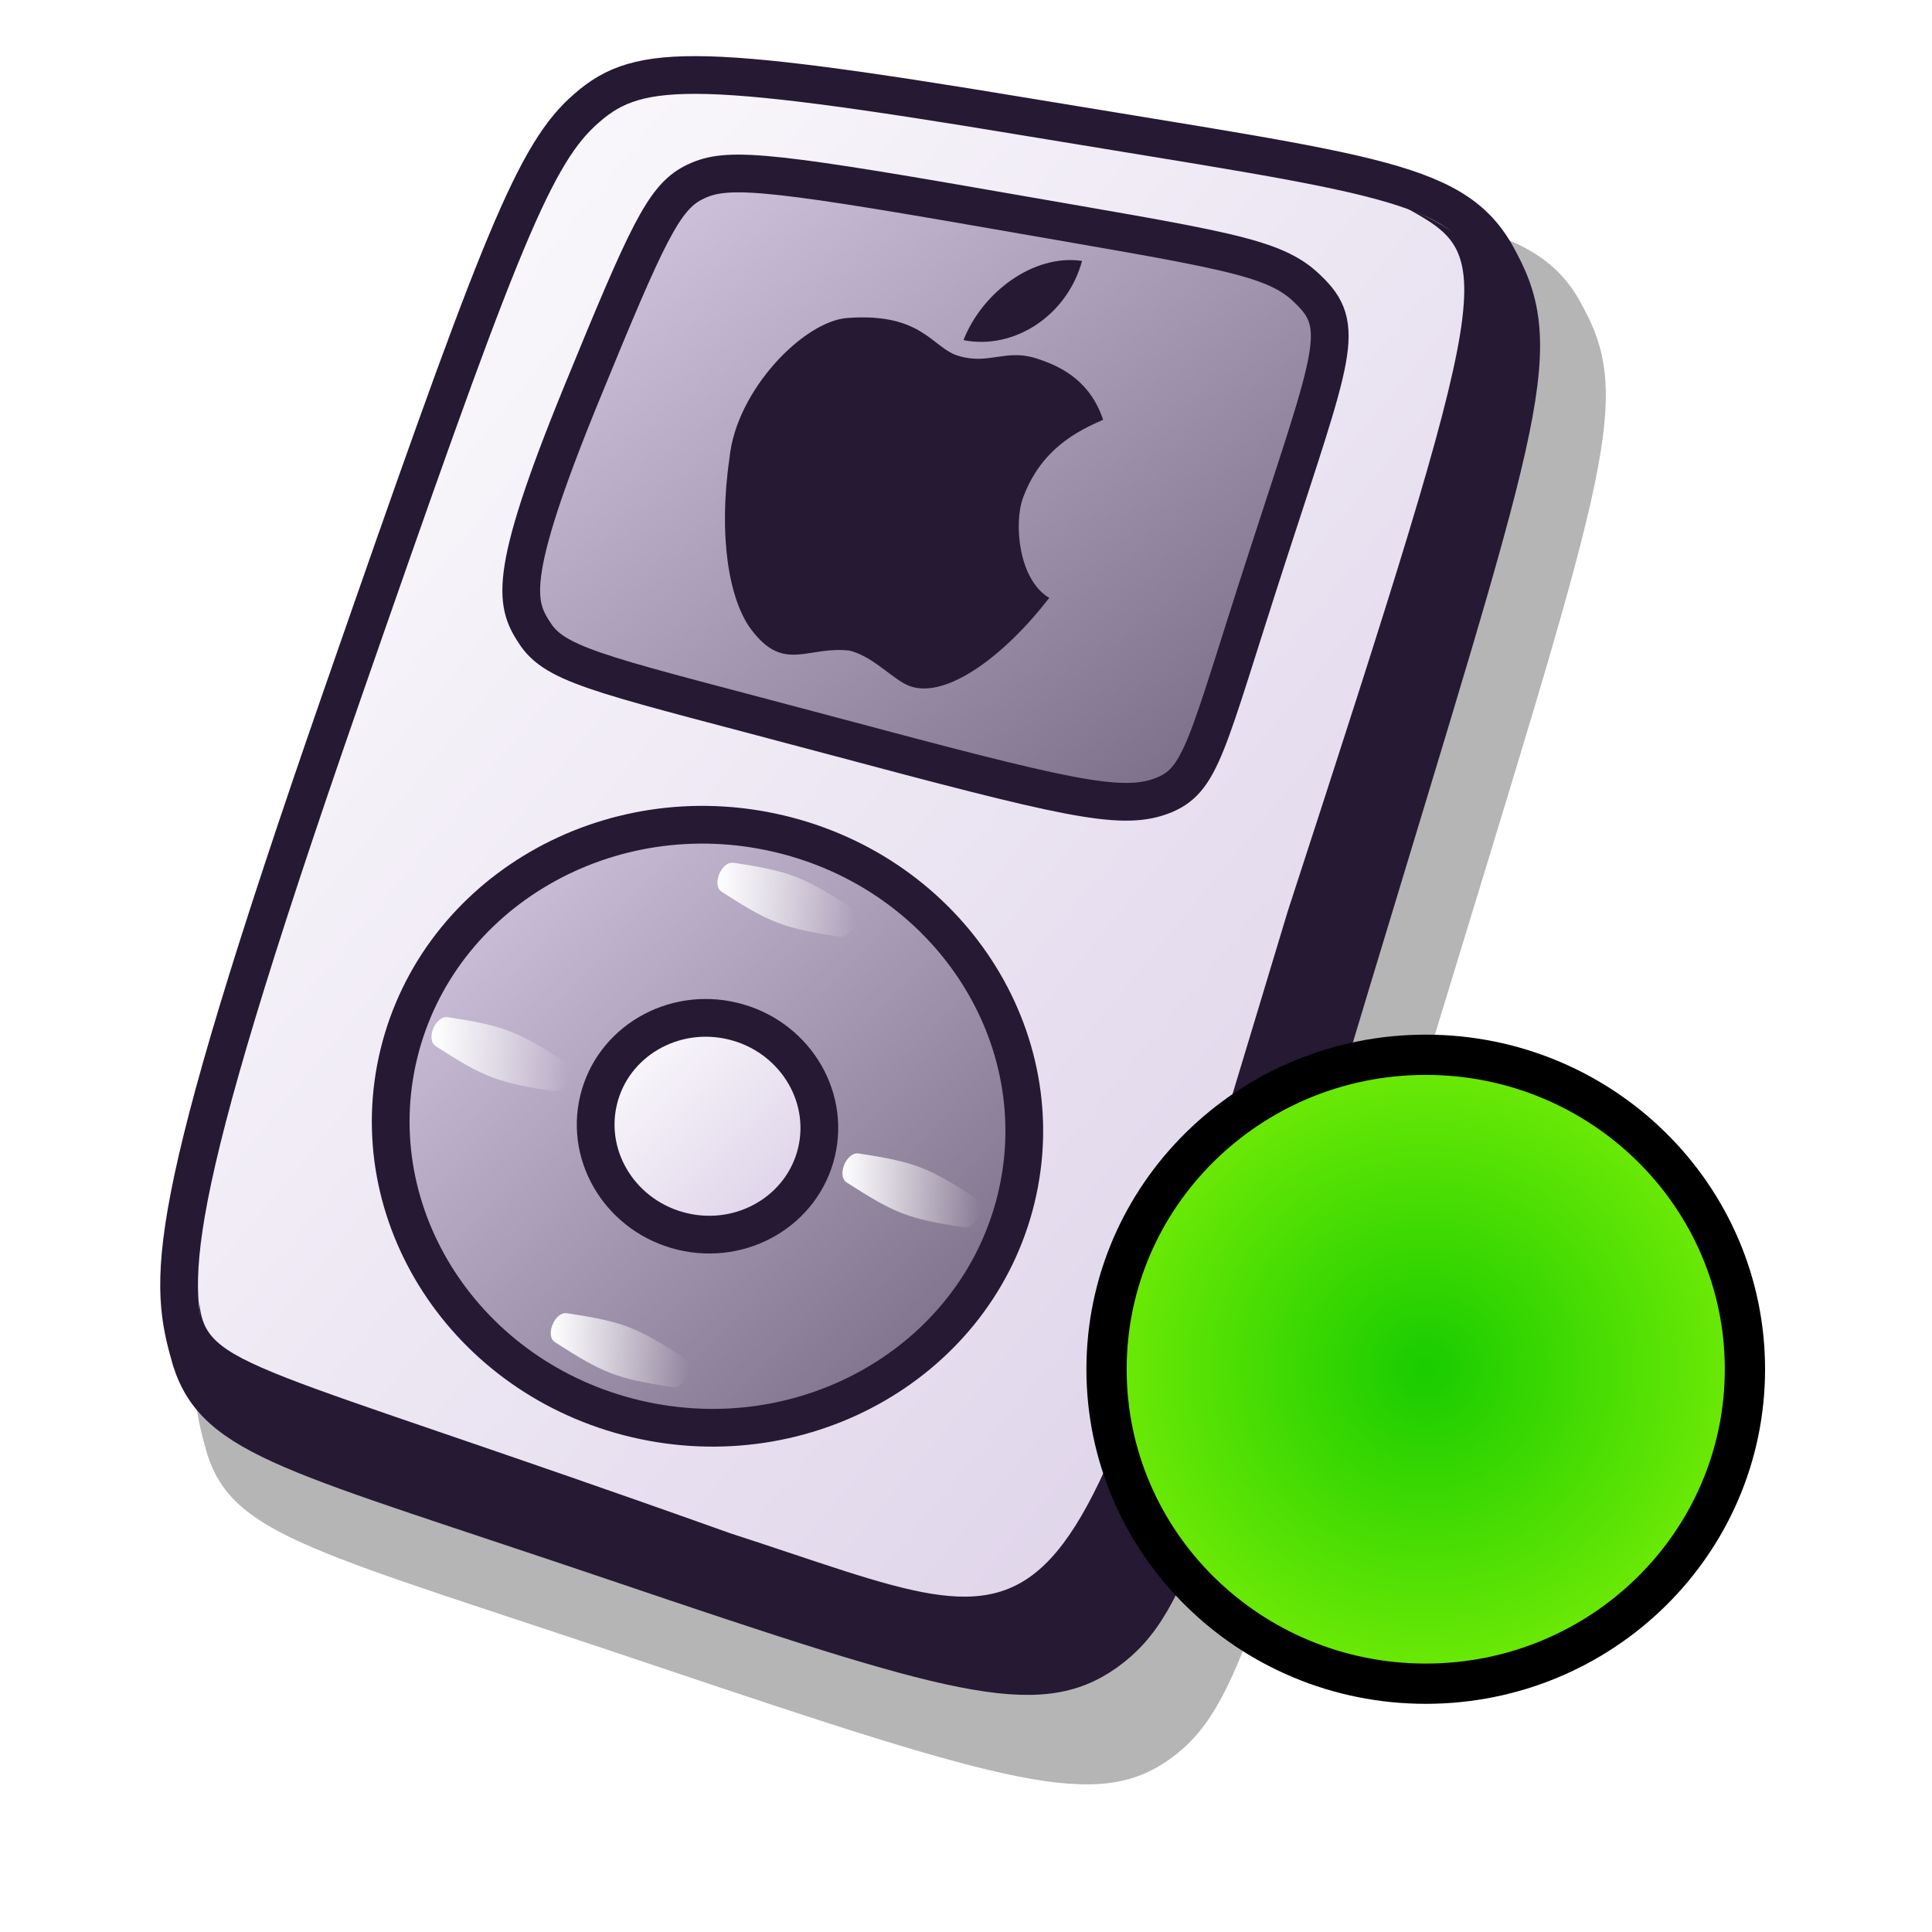
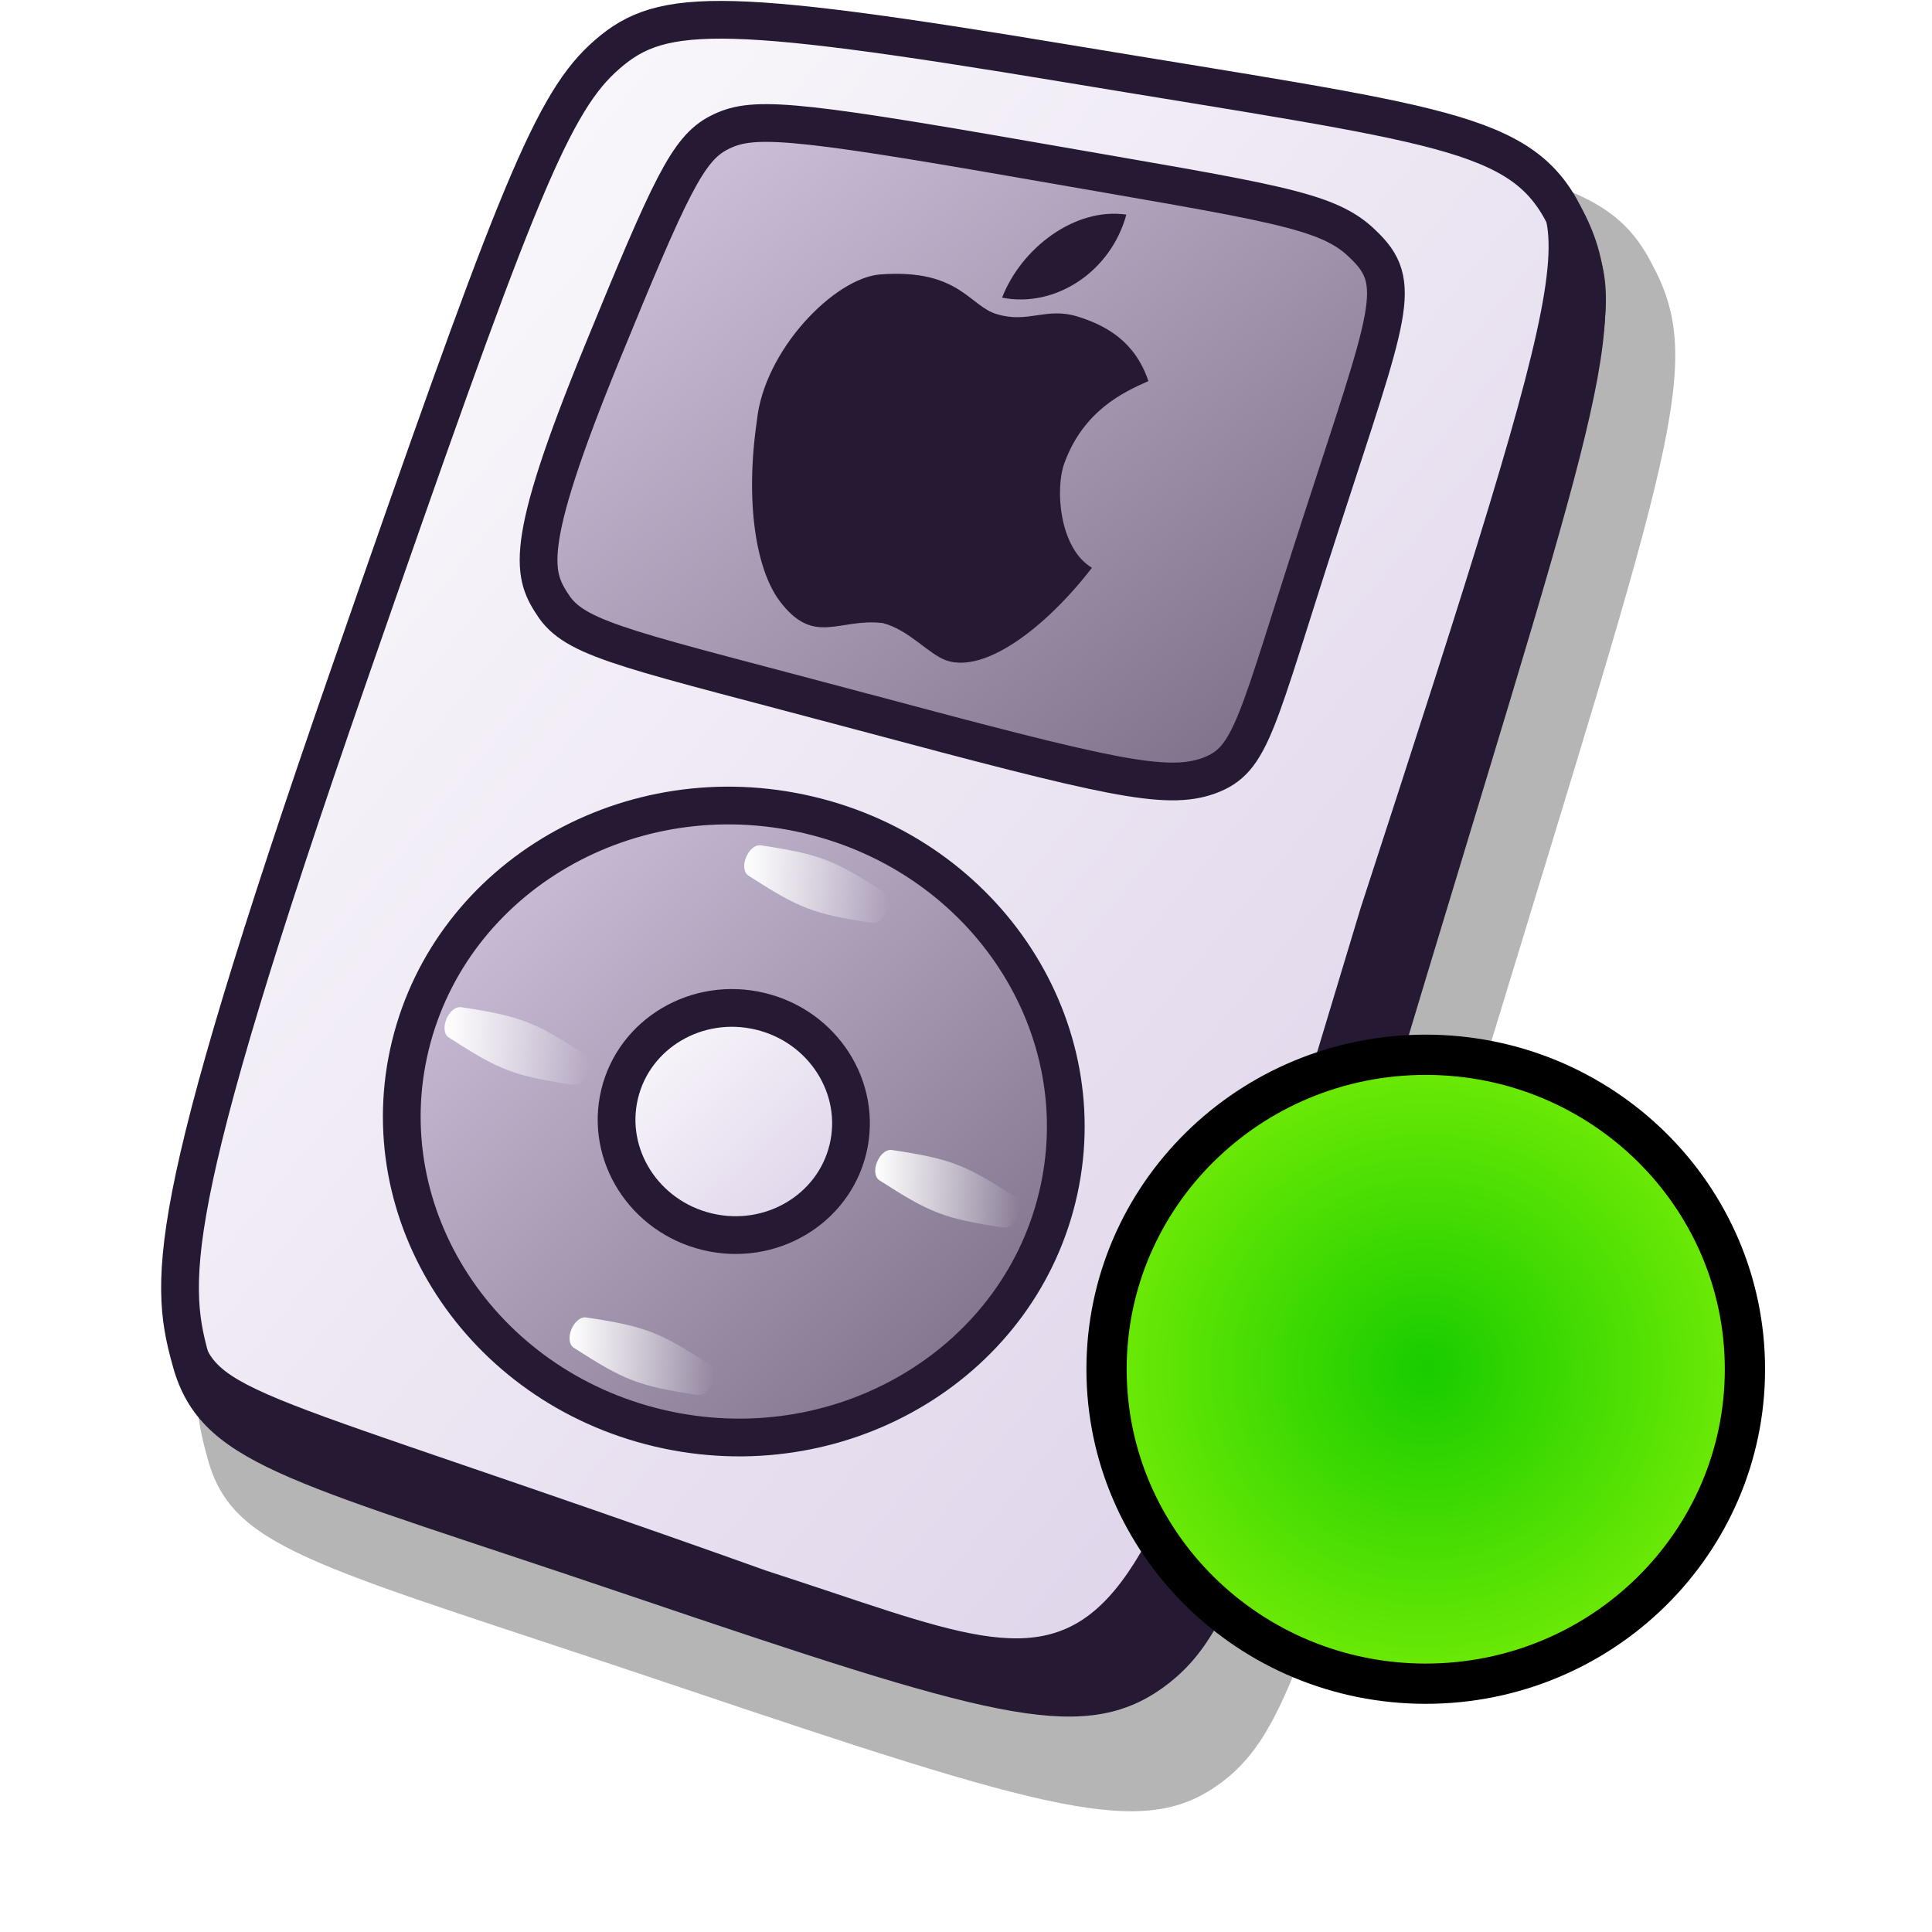
<svg xmlns="http://www.w3.org/2000/svg" xmlns:xlink="http://www.w3.org/1999/xlink" height="48pt" width="48pt" id="svg1">
  <defs id="defs3">
    <linearGradient id="linearGradient1564">
      <stop id="stop1565" offset="0" style="stop-color:#d9cce6;stop-opacity:1;" />
      <stop id="stop1566" offset="1" style="stop-color:#73667f;stop-opacity:1;" />
    </linearGradient>
    <linearGradient id="linearGradient646">
      <stop id="stop648" style="stop-color:#000000;stop-opacity:1;" offset="0" />
      <stop id="stop647" style="stop-color:#ffffff;stop-opacity:1;" offset="1" />
    </linearGradient>
    <linearGradient id="linearGradient866">
      <stop id="stop867" offset="0" style="stop-color:#ffffff;stop-opacity:1;" />
      <stop id="stop868" offset="1" style="stop-color:#d9cce6;stop-opacity:1;" />
    </linearGradient>
    <linearGradient id="linearGradient584">
      <stop id="stop585" offset="0" style="stop-color:#ffffff;stop-opacity:1;" />
      <stop id="stop586" offset="1" style="stop-color:#ffffff;stop-opacity:0;" />
    </linearGradient>
-     <linearGradient y2="0.984" x2="0.991" y1="0.016" x1="-0" id="linearGradient586" xlink:href="#linearGradient866" />
-     <linearGradient y2="0.983" x2="0.992" y1="0.004" x1="0.004" id="linearGradient587" xlink:href="#linearGradient1564" />
-     <linearGradient y2="0.983" x2="0.992" y1="0.004" x1="0.004" id="linearGradient588" xlink:href="#linearGradient866" />
+     <linearGradient y2="50.711" x2="55.136" y1="2.51" x1="5.816" id="linearGradient586" xlink:href="#linearGradient866" gradientTransform="matrix(0.961578,0,0,1.142239,-0.254888,-1.9485)" gradientUnits="userSpaceOnUse" />
+     <linearGradient y2="48.667" x2="33.552" y1="27.445" x1="12.15" id="linearGradient587" xlink:href="#linearGradient1564" gradientTransform="matrix(1.072795,0,0,1.023822,-0.254888,-1.9485)" gradientUnits="userSpaceOnUse" />
+     <linearGradient y2="41.919" x2="27.296" y1="33.607" x1="18.914" id="linearGradient588" xlink:href="#linearGradient866" gradientTransform="matrix(1.06227,0,0,1.033968,-0.254888,-1.9485)" gradientUnits="userSpaceOnUse" />
    <defs id="defs565">
      <linearGradient xlink:href="#linearGradient646" spreadMethod="pad" gradientUnits="objectBoundingBox" y2="0" x2="1" y1="0" x1="0" id="linearGradient585" />
      <radialGradient fy="-0.6" fx="0.522" r="1.373" cy="-0.56" cx="0.518" id="radialGradient588" xlink:href="#linearGradient585" />
      <linearGradient gradientTransform="scale(2.375574,0.420951)" gradientUnits="userSpaceOnUse" y2="27.04" x2="11.833" y1="-11.058" x1="-6.206" id="linearGradient615" xlink:href="#linearGradient585" />
    </defs>
-     <linearGradient y2="0.984" x2="0.991" y1="0.016" x1="3.0140820e-17" id="linearGradient644" xlink:href="#linearGradient1564" />
-     <linearGradient y2="0.5" x2="1" y1="0.5" x1="-7.4246165e-16" id="linearGradient1569" xlink:href="#linearGradient584" />
+     <linearGradient y2="30.232" x2="39.379" y1="6.195" x1="14.785" id="linearGradient644" xlink:href="#linearGradient1564" gradientTransform="matrix(1.181648,0,0,0.929508,-0.254888,-1.9485)" gradientUnits="userSpaceOnUse" />
+     <linearGradient y2="53.843" x2="23.791" y1="53.843" x1="20.439" id="linearGradient1569" xlink:href="#linearGradient584" gradientTransform="matrix(1.430948,0,0,0.76757,-0.254888,-1.9485)" gradientUnits="userSpaceOnUse" />
+     <linearGradient xlink:href="#linearGradient584" id="linearGradient1343" x1="17.406" y1="40.695" x2="20.759" y2="40.695" gradientTransform="matrix(1.430948,0,0,0.76757,-0.254888,-1.9485)" gradientUnits="userSpaceOnUse" />
+     <linearGradient xlink:href="#linearGradient584" id="linearGradient1345" x1="13.363" y1="61.069" x2="16.715" y2="61.069" gradientTransform="matrix(1.430948,0,0,0.76757,-0.254888,-1.9485)" gradientUnits="userSpaceOnUse" />
+     <linearGradient xlink:href="#linearGradient584" id="linearGradient1347" x1="10.469" y1="47.68" x2="13.821" y2="47.68" gradientTransform="matrix(1.430948,0,0,0.76757,-0.254888,-1.9485)" gradientUnits="userSpaceOnUse" />
    <radialGradient r="11.12" fy="45.674" fx="46.899" cy="45.674" cx="46.899" gradientTransform="scale(1.007068,0.992981)" gradientUnits="userSpaceOnUse" id="radialGradient1331" xlink:href="#linearGradient606" />
    <linearGradient id="linearGradient606">
      <stop id="stop607" offset="0" style="stop-color:#19cc00;stop-opacity:1;" />
      <stop id="stop608" offset="1" style="stop-color:#74ec06;stop-opacity:1;" />
    </linearGradient>
    <linearGradient id="linearGradient916">
      <stop id="stop917" offset="0" style="stop-color:#cccccc;stop-opacity:1;" />
      <stop id="stop918" offset="1" style="stop-color:#7f7f7f;stop-opacity:1;" />
    </linearGradient>
    <linearGradient id="linearGradient1206">
      <stop id="stop1207" offset="0" style="stop-color:#ffffff;stop-opacity:1;" />
      <stop id="stop1208" offset="1" style="stop-color:#d9d1e1;stop-opacity:1;" />
    </linearGradient>
    <linearGradient id="linearGradient1209">
      <stop id="stop1210" offset="0" style="stop-color:#ffffff;stop-opacity:1;" />
      <stop id="stop1211" offset="1" style="stop-color:#ffffff;stop-opacity:0;" />
    </linearGradient>
    <linearGradient id="linearGradient578">
      <stop id="stop579" offset="0" style="stop-color:#d9cce6;stop-opacity:1;" />
      <stop id="stop580" offset="1" style="stop-color:#73667f;stop-opacity:1;" />
    </linearGradient>
    <linearGradient gradientUnits="userSpaceOnUse" gradientTransform="scale(1.091205,0.916418)" y2="46.291" x2="46.923" y1="4.447" x1="5.752" id="linearGradient581" xlink:href="#linearGradient584" />
    <linearGradient gradientUnits="userSpaceOnUse" gradientTransform="scale(0.998293,1.00171)" y2="45.325" x2="24.364" y1="33.095" x1="12.135" id="linearGradient583" xlink:href="#linearGradient584" />
    <linearGradient gradientUnits="userSpaceOnUse" gradientTransform="scale(0.792547,1.261755)" y2="36.267" x2="24.06" y1="31.806" x1="19.529" id="linearGradient860" xlink:href="#linearGradient584" />
    <linearGradient gradientUnits="userSpaceOnUse" gradientTransform="scale(0.990536,1.009555)" y2="54.822" x2="56.87" y1="1.917" x1="3.552" id="linearGradient861" xlink:href="#linearGradient578" />
    <linearGradient gradientUnits="userSpaceOnUse" gradientTransform="scale(1.113066,0.898419)" y2="32.938" x2="44.317" y1="3.013" x1="13.127" id="linearGradient862" xlink:href="#linearGradient866" />
    <linearGradient gradientUnits="userSpaceOnUse" gradientTransform="scale(1.105632,0.90446)" y2="56.548" x2="32.177" y1="35.746" x1="10.711" id="linearGradient869" xlink:href="#linearGradient916" />
    <linearGradient y2="0.016" x2="-0.011" y1="0.984" x1="0.977" id="linearGradient915" xlink:href="#linearGradient578" />
    <radialGradient gradientUnits="userSpaceOnUse" gradientTransform="scale(1.007068,0.992981)" fy="45.674" fx="46.899" r="11.12" cy="45.674" cx="46.899" id="radialGradient605" xlink:href="#linearGradient606" />
-     <linearGradient y2="0.5" x2="1" y1="0.5" x1="-7.4246165e-16" id="linearGradient1539" xlink:href="#linearGradient584" />
-     <linearGradient y2="0.984" x2="0.991" y1="0.016" x1="3.0140820e-17" id="linearGradient1537" xlink:href="#linearGradient1564" />
-     <defs id="defs1527">
-       <linearGradient xlink:href="#linearGradient646" spreadMethod="pad" gradientUnits="objectBoundingBox" y2="0" x2="1" y1="0" x1="0" id="linearGradient1529" />
-       <radialGradient fy="-0.6" fx="0.522" r="1.373" cy="-0.56" cx="0.518" id="radialGradient1531" xlink:href="#linearGradient585" />
-       <linearGradient gradientTransform="scale(2.375574,0.420951)" gradientUnits="userSpaceOnUse" y2="27.04" x2="11.833" y1="-11.058" x1="-6.206" id="linearGradient1533" xlink:href="#linearGradient585" />
+     <linearGradient y2="0.5" x2="1" y1="0.5" x1="-7.4246165e-16" id="linearGradient1502" xlink:href="#linearGradient584" />
+     <linearGradient y2="0.984" x2="0.991" y1="0.016" x1="3.0140820e-17" id="linearGradient1500" xlink:href="#linearGradient1564" />
+     <defs id="defs1490">
+       <linearGradient xlink:href="#linearGradient646" spreadMethod="pad" gradientUnits="objectBoundingBox" y2="0" x2="1" y1="0" x1="0" id="linearGradient1492" />
+       <radialGradient fy="-0.6" fx="0.522" r="1.373" cy="-0.56" cx="0.518" id="radialGradient1494" xlink:href="#linearGradient585" />
+       <linearGradient gradientTransform="scale(2.375574,0.420951)" gradientUnits="userSpaceOnUse" y2="27.04" x2="11.833" y1="-11.058" x1="-6.206" id="linearGradient1496" xlink:href="#linearGradient585" />
    </defs>
-     <linearGradient y2="0.983" x2="0.992" y1="0.004" x1="0.004" id="linearGradient1525" xlink:href="#linearGradient866" />
-     <linearGradient y2="0.983" x2="0.992" y1="0.004" x1="0.004" id="linearGradient1523" xlink:href="#linearGradient1564" />
-     <linearGradient y2="0.984" x2="0.991" y1="0.016" x1="-0" id="linearGradient1521" xlink:href="#linearGradient866" />
-     <linearGradient id="linearGradient1515">
-       <stop id="stop1517" offset="0" style="stop-color:#ffffff;stop-opacity:1;" />
-       <stop id="stop1519" offset="1" style="stop-color:#ffffff;stop-opacity:0;" />
+     <linearGradient y2="0.983" x2="0.992" y1="0.004" x1="0.004" id="linearGradient1488" xlink:href="#linearGradient866" />
+     <linearGradient y2="0.983" x2="0.992" y1="0.004" x1="0.004" id="linearGradient1486" xlink:href="#linearGradient1564" />
+     <linearGradient y2="0.984" x2="0.991" y1="0.016" x1="-0" id="linearGradient1484" xlink:href="#linearGradient866" />
+     <linearGradient id="linearGradient1478">
+       <stop id="stop1480" offset="0" style="stop-color:#ffffff;stop-opacity:1;" />
+       <stop id="stop1482" offset="1" style="stop-color:#ffffff;stop-opacity:0;" />
    </linearGradient>
-     <linearGradient id="linearGradient1509">
-       <stop id="stop1511" offset="0" style="stop-color:#ffffff;stop-opacity:1;" />
-       <stop id="stop1513" offset="1" style="stop-color:#d9cce6;stop-opacity:1;" />
+     <linearGradient id="linearGradient1472">
+       <stop id="stop1474" offset="0" style="stop-color:#ffffff;stop-opacity:1;" />
+       <stop id="stop1476" offset="1" style="stop-color:#d9cce6;stop-opacity:1;" />
    </linearGradient>
-     <linearGradient id="linearGradient1503">
-       <stop id="stop1505" style="stop-color:#000000;stop-opacity:1;" offset="0" />
-       <stop id="stop1507" style="stop-color:#ffffff;stop-opacity:1;" offset="1" />
+     <linearGradient id="linearGradient1466">
+       <stop id="stop1468" style="stop-color:#000000;stop-opacity:1;" offset="0" />
+       <stop id="stop1470" style="stop-color:#ffffff;stop-opacity:1;" offset="1" />
    </linearGradient>
-     <linearGradient id="linearGradient1497">
-       <stop id="stop1499" offset="0" style="stop-color:#d9cce6;stop-opacity:1;" />
-       <stop id="stop1501" offset="1" style="stop-color:#736680;stop-opacity:1;" />
+     <linearGradient id="linearGradient1460">
+       <stop id="stop1462" offset="0" style="stop-color:#d9cce6;stop-opacity:1;" />
+       <stop id="stop1464" offset="1" style="stop-color:#736680;stop-opacity:1;" />
    </linearGradient>
  </defs>
-   <path id="path629" style="font-size:12;fill:#000000;fill-rule:evenodd;stroke:none;stroke-width:1.875;stroke-dasharray:none;fill-opacity:0.29;" d="M 6.861 48.156 C 7.73 50.91 10.465 51.391 21.61 55.149 C 33.486 59.152 36.351 59.966 38.734 58.285 C 41.158 56.558 41.674 53.527 47.261 35.167 C 53.126 15.899 54.157 13.345 52.453 10.194 C 51.009 7.37 48.305 7.213 36 5.179 C 24.072 3.207 22.32 3.313 20.477 5.012 C 18.707 6.652 17.398 10.102 12.086 25.274 C 5.742 43.394 6.084 45.459 6.861 48.156 z " />
-   <path id="path634" style="font-size:12;fill:url(#linearGradient586);fill-rule:evenodd;stroke:#261933;stroke-width:1.25;stroke-miterlimit:4;stroke-dasharray:none;" d="M 6.326 45.043 C 7.153 47.68 9.754 48.14 20.353 51.733 C 31.648 55.563 34.372 56.341 36.639 54.73 C 38.945 53.075 39.435 50.173 44.749 32.59 C 50.326 14.136 51.307 11.69 49.687 8.673 C 48.314 5.97 45.742 5.821 34.039 3.878 C 22.695 1.994 21.029 2.096 19.276 3.724 C 17.593 5.295 16.348 8.6 11.296 23.13 C 5.262 40.484 5.587 42.461 6.326 45.043 z " />
-   <path id="path628" style="fill-opacity:1.0;stroke-dasharray:none;stroke-miterlimit:4;stroke-width:1.25;stroke:#261933;fill-rule:evenodd;fill:url(#linearGradient644);font-size:12" d="M 17.776 21.065 C 18.53 22.111 20.274 22.426 27.52 24.363 C 35.241 26.426 37.091 26.868 38.45 26.378 C 39.83 25.873 39.919 24.797 41.997 18.4 C 44.177 11.686 44.625 10.81 43.319 9.576 C 42.201 8.474 40.501 8.279 32.664 6.911 C 25.066 5.584 23.981 5.533 22.961 6.057 C 21.982 6.564 21.43 7.753 19.28 13.003 C 16.712 19.274 17.084 20.044 17.776 21.065 z " />
-   <g style="font-size:12;fill:#261933;fill-opacity:1;" transform="matrix(9.324306e-2,2.465116e-2,-3.537054e-2,9.730917e-2,29.73236,-3.793453)" id="g630">
-     <path id="path631" d="M 114.37 184.702 C 114.37 192.637 121.977 208.662 133.38 211.601 C 126.266 231.663 113.434 248.78 100.913 247.897 C 95.215 247.499 86.975 242.202 78.651 242.202 C 65.226 243.953 61.163 253.858 46.258 243.56 C 36.155 236.511 25.951 218.814 20.828 195.501 C 15.406 175.328 28.268 150.176 41.178 145.885 C 63.535 138.453 70.349 148.258 79.237 148.363 C 89.244 148.655 92.651 142.726 102.713 143.114 C 112.132 143.476 122.114 145.885 130.076 155.797 C 123.865 160.769 114.37 168.832 114.37 184.702 z " style="font-size:12;fill:#261933;fill-rule:evenodd;stroke:none;stroke-width:0.117;stroke-linejoin:round;fill-opacity:1;stroke-dasharray:none;" transform="matrix(1.067358,0,0,1.070652,-9.261658,-17.75136)" />
-     <path id="path632" d="M 82.917 137.434 C 71.75 123.336 70.528 101.15 83.312 87.949 C 97.624 102.331 96.911 124.343 82.917 137.434 z " style="font-size:12;fill:#261933;fill-rule:evenodd;stroke:none;stroke-width:0.125;stroke-linejoin:round;fill-opacity:1;" transform="matrix(0.698502,0.582519,-0.582519,0.698502,97.07976,-8.513395)" />
+   <path id="path629" style="font-size:12px;fill:#000000;fill-opacity:0.29;fill-rule:evenodd;stroke:none;stroke-width:1.875;stroke-dasharray:none" d="M 6.936,48.52 C 7.846,51.406 10.712,51.91 22.393,55.848 C 34.839,60.045 37.841,60.897 40.339,59.136 C 42.88,57.325 43.42,54.149 49.276,34.908 C 55.422,14.714 56.503,12.038 54.717,8.735 C 53.204,5.775 50.37,5.611 37.474,3.479 C 24.973,1.413 23.137,1.523 21.205,3.304 C 19.351,5.023 17.979,8.639 12.412,24.539 C 5.762,43.529 6.121,45.694 6.936,48.52 z " />
+   <path id="path634" style="font-size:12px;fill:url(#linearGradient586);fill-rule:evenodd;stroke:#261933;stroke-width:1.25;stroke-miterlimit:4;stroke-dasharray:none" d="M 6.375,45.258 C 7.241,48.021 9.967,48.503 21.076,52.269 C 32.913,56.283 35.768,57.098 38.144,55.41 C 40.56,53.675 41.074,50.634 46.643,32.206 C 52.488,12.866 53.516,10.303 51.818,7.141 C 50.379,4.308 47.683,4.152 35.419,2.116 C 23.53,0.142 21.784,0.249 19.946,1.954 C 18.183,3.601 16.878,7.064 11.583,22.292 C 5.26,40.479 5.601,42.552 6.375,45.258 z " />
+   <path id="path628" style="font-size:12px;fill:url(#linearGradient644);fill-opacity:1;fill-rule:evenodd;stroke:#261933;stroke-width:1.25;stroke-miterlimit:4;stroke-dasharray:none" d="M 18.375,20.128 C 19.165,21.225 20.993,21.555 28.587,23.584 C 36.678,25.747 38.618,26.21 40.042,25.697 C 41.488,25.167 41.581,24.039 43.759,17.335 C 46.044,10.299 46.513,9.38 45.145,8.087 C 43.973,6.933 42.191,6.728 33.977,5.294 C 26.015,3.904 24.878,3.85 23.809,4.4 C 22.783,4.931 22.205,6.177 19.951,11.679 C 17.259,18.252 17.649,19.058 18.375,20.128 z " />
+   <g style="font-size:12px;fill:#261933;fill-opacity:1" transform="matrix(9.772087e-2,2.583498e-2,-3.706914e-2,0.101982,30.90531,-5.924126)" id="g630">
+     <path id="path631" d="M 114.37,184.702 C 114.37,192.637 121.977,208.662 133.38,211.601 C 126.266,231.663 113.434,248.78 100.913,247.897 C 95.215,247.499 86.975,242.202 78.651,242.202 C 65.226,243.953 61.163,253.858 46.258,243.56 C 36.155,236.511 25.951,218.814 20.828,195.501 C 15.406,175.328 28.268,150.176 41.178,145.885 C 63.535,138.453 70.349,148.258 79.237,148.363 C 89.244,148.655 92.651,142.726 102.713,143.114 C 112.132,143.476 122.114,145.885 130.076,155.797 C 123.865,160.769 114.37,168.832 114.37,184.702 z " style="font-size:12px;fill:#261933;fill-opacity:1;fill-rule:evenodd;stroke:none;stroke-width:0.117;stroke-linejoin:round;stroke-dasharray:none" transform="matrix(1.067358,0,0,1.070652,-9.261658,-17.75136)" />
+     <path id="path632" d="M 82.917,137.434 C 71.75,123.336 70.528,101.15 83.312,87.949 C 97.624,102.331 96.911,124.343 82.917,137.434 z " style="font-size:12px;fill:#261933;fill-opacity:1;fill-rule:evenodd;stroke:none;stroke-width:0.125;stroke-linejoin:round" transform="matrix(0.698502,0.582519,-0.582519,0.698502,97.07976,-8.513395)" />
  </g>
-   <path id="path643" style="font-size:12;fill:#261933;fill-rule:evenodd;stroke:none;stroke-width:1.7;fill-opacity:1;stroke-dasharray:none;" d="M 6.598,43.117 C 6.671,47.108 9.051,47.437 19.65,51.03 C 30.945,54.86 34.26,56.009 36.527,54.399 C 38.473,52.632 39.027,50.017 44.341,32.434 C 49.919,13.981 51.268,11.621 49.648,8.955 C 49.408,8.713 48.357,7.559 46.573,6.881 C 49.549,8.549 49.689,8.6 42.658,30.188 C 34.816,56.134 35.741,54.521 24.185,50.79 C 8.196,45.079 6.803,45.318 6.598,43.117 z " />
-   <path id="path656" d="M 33.659,39.714 C 32.354,45.064 26.715,48.328 21.072,47.001 C 15.43,45.673 11.909,40.253 13.214,34.903 C 14.519,29.553 20.158,26.289 25.801,27.616 C 31.444,28.944 34.964,34.364 33.659,39.714 z " style="font-size:12;fill:url(#linearGradient587);fill-rule:evenodd;stroke:#261933;stroke-width:1.25;stroke-linejoin:round;stroke-miterlimit:4;stroke-dasharray:none;" />
-   <path id="path657" d="M 27.046,38.173 C 26.585,40.096 24.594,41.27 22.602,40.793 C 20.61,40.315 19.367,38.367 19.828,36.444 C 20.288,34.521 22.279,33.347 24.271,33.824 C 26.264,34.302 27.507,36.25 27.046,38.173 z " style="font-size:12;fill:url(#linearGradient588);fill-rule:evenodd;stroke:#261933;stroke-width:1.25;stroke-linejoin:round;stroke-miterlimit:4;stroke-dasharray:none;" />
-   <path id="rect1567" d="M 24.301,28.58 C 23.899,28.52 23.566,29.322 23.908,29.542 C 25.504,30.568 25.932,30.745 27.809,31.029 C 28.21,31.09 28.543,30.287 28.202,30.067 C 26.605,29.041 26.177,28.864 24.301,28.58 z " style="fill:url(#linearGradient1569);fill-opacity:1;fill-rule:evenodd;stroke:none;stroke-width:1pt;stroke-linecap:butt;stroke-linejoin:miter;stroke-opacity:1;" />
-   <path id="path1571" d="M 18.78,43.502 C 18.378,43.442 18.045,44.244 18.387,44.464 C 19.983,45.49 20.411,45.667 22.287,45.951 C 22.689,46.012 23.022,45.209 22.68,44.989 C 21.084,43.963 20.656,43.786 18.78,43.502 z " style="fill:url(#linearGradient1569);fill-opacity:1;fill-rule:evenodd;stroke:none;stroke-width:1pt;stroke-linecap:butt;stroke-linejoin:miter;stroke-opacity:1;" />
-   <path id="path1572" d="M 14.829,33.696 C 14.427,33.636 14.094,34.439 14.436,34.658 C 16.032,35.684 16.46,35.861 18.337,36.145 C 18.738,36.206 19.071,35.403 18.73,35.183 C 17.133,34.157 16.705,33.98 14.829,33.696 z " style="fill:url(#linearGradient1569);fill-opacity:1;fill-rule:evenodd;stroke:none;stroke-width:1pt;stroke-linecap:butt;stroke-linejoin:miter;stroke-opacity:1;" />
-   <path id="path1573" d="M 28.441,38.21 C 28.04,38.149 27.707,38.952 28.048,39.171 C 29.645,40.198 30.073,40.375 31.949,40.659 C 32.351,40.719 32.684,39.916 32.342,39.697 C 30.746,38.67 30.318,38.494 28.441,38.21 z " style="fill:url(#linearGradient1569);fill-opacity:1;fill-rule:evenodd;stroke:none;stroke-width:1pt;stroke-linecap:butt;stroke-linejoin:miter;stroke-opacity:1;" />
+   <path id="path643" style="font-size:12px;fill:#261933;fill-opacity:1;fill-rule:evenodd;stroke:none;stroke-width:1.7;stroke-dasharray:none" d="M 6.66,43.861 C 6.737,48.113 9.272,48.462 20.563,52.29 C 32.594,56.369 36.125,57.593 38.54,55.878 C 40.613,53.997 41.203,51.211 46.864,32.482 C 52.805,12.826 54.242,10.312 52.517,7.473 C 52.261,7.214 51.141,5.985 49.241,5.263 C 52.411,7.04 52.56,7.094 45.07,30.089 C 36.718,57.727 37.703,56.009 25.393,52.034 C 8.362,45.951 6.878,46.206 6.66,43.861 z " />
+   <path id="path656" d="M 35.021,39.673 C 33.653,45.28 27.743,48.701 21.83,47.309 C 15.916,45.918 12.226,40.238 13.594,34.631 C 14.962,29.024 20.871,25.603 26.785,26.994 C 32.699,28.386 36.389,34.066 35.021,39.673 z " style="font-size:12px;fill:url(#linearGradient587);fill-rule:evenodd;stroke:#261933;stroke-width:1.25;stroke-linejoin:round;stroke-miterlimit:4;stroke-dasharray:none" />
+   <path id="path657" d="M 28.09,38.058 C 27.607,40.073 25.52,41.303 23.433,40.803 C 21.345,40.303 20.042,38.261 20.525,36.245 C 21.008,34.23 23.094,33 25.182,33.5 C 27.27,34 28.573,36.042 28.09,38.058 z " style="font-size:12px;fill:url(#linearGradient588);fill-rule:evenodd;stroke:#261933;stroke-width:1.25;stroke-linejoin:round;stroke-miterlimit:4;stroke-dasharray:none" />
+   <path id="rect1567" d="M 25.213,28.004 C 24.792,27.941 24.443,28.782 24.801,29.012 C 26.474,30.088 26.923,30.273 28.889,30.571 C 29.31,30.634 29.659,29.793 29.301,29.563 C 27.628,28.487 27.179,28.302 25.213,28.004 z " style="fill:url(#linearGradient1343);fill-opacity:1;fill-rule:evenodd;stroke:none;stroke-width:1pt;stroke-linecap:butt;stroke-linejoin:miter;stroke-opacity:1" />
+   <path id="path1571" d="M 19.426,43.643 C 19.006,43.579 18.657,44.421 19.015,44.651 C 20.687,45.726 21.136,45.912 23.103,46.209 C 23.523,46.273 23.872,45.431 23.515,45.201 C 21.842,44.126 21.393,43.94 19.426,43.643 z " style="fill:url(#linearGradient1345);fill-opacity:1;fill-rule:evenodd;stroke:none;stroke-width:1pt;stroke-linecap:butt;stroke-linejoin:miter;stroke-opacity:1" />
+   <path id="path1572" d="M 15.286,33.366 C 14.865,33.302 14.516,34.144 14.874,34.374 C 16.547,35.45 16.996,35.635 18.962,35.932 C 19.383,35.996 19.732,35.155 19.374,34.925 C 17.701,33.849 17.252,33.663 15.286,33.366 z " style="fill:url(#linearGradient1347);fill-opacity:1;fill-rule:evenodd;stroke:none;stroke-width:1pt;stroke-linecap:butt;stroke-linejoin:miter;stroke-opacity:1" />
+   <path id="path1573" d="M 29.552,38.096 C 29.132,38.033 28.783,38.874 29.14,39.104 C 30.813,40.18 31.262,40.365 33.229,40.663 C 33.649,40.726 33.998,39.885 33.641,39.655 C 31.968,38.579 31.519,38.394 29.552,38.096 z " style="fill:url(#linearGradient1569);fill-opacity:1;fill-rule:evenodd;stroke:none;stroke-width:1pt;stroke-linecap:butt;stroke-linejoin:miter;stroke-opacity:1" />
  <path transform="translate(-1.559944e-3,4.601860e-3)" d="M 57.805 45.353 A 10.574 10.417 0 1 1  36.657,45.353 A 10.574 10.417 0 1 1  57.805 45.353 z" id="path1251" style="font-size:12px;fill:url(#radialGradient1331);fill-opacity:1;fill-rule:evenodd;stroke:#000000;stroke-width:1pt" />
</svg>
